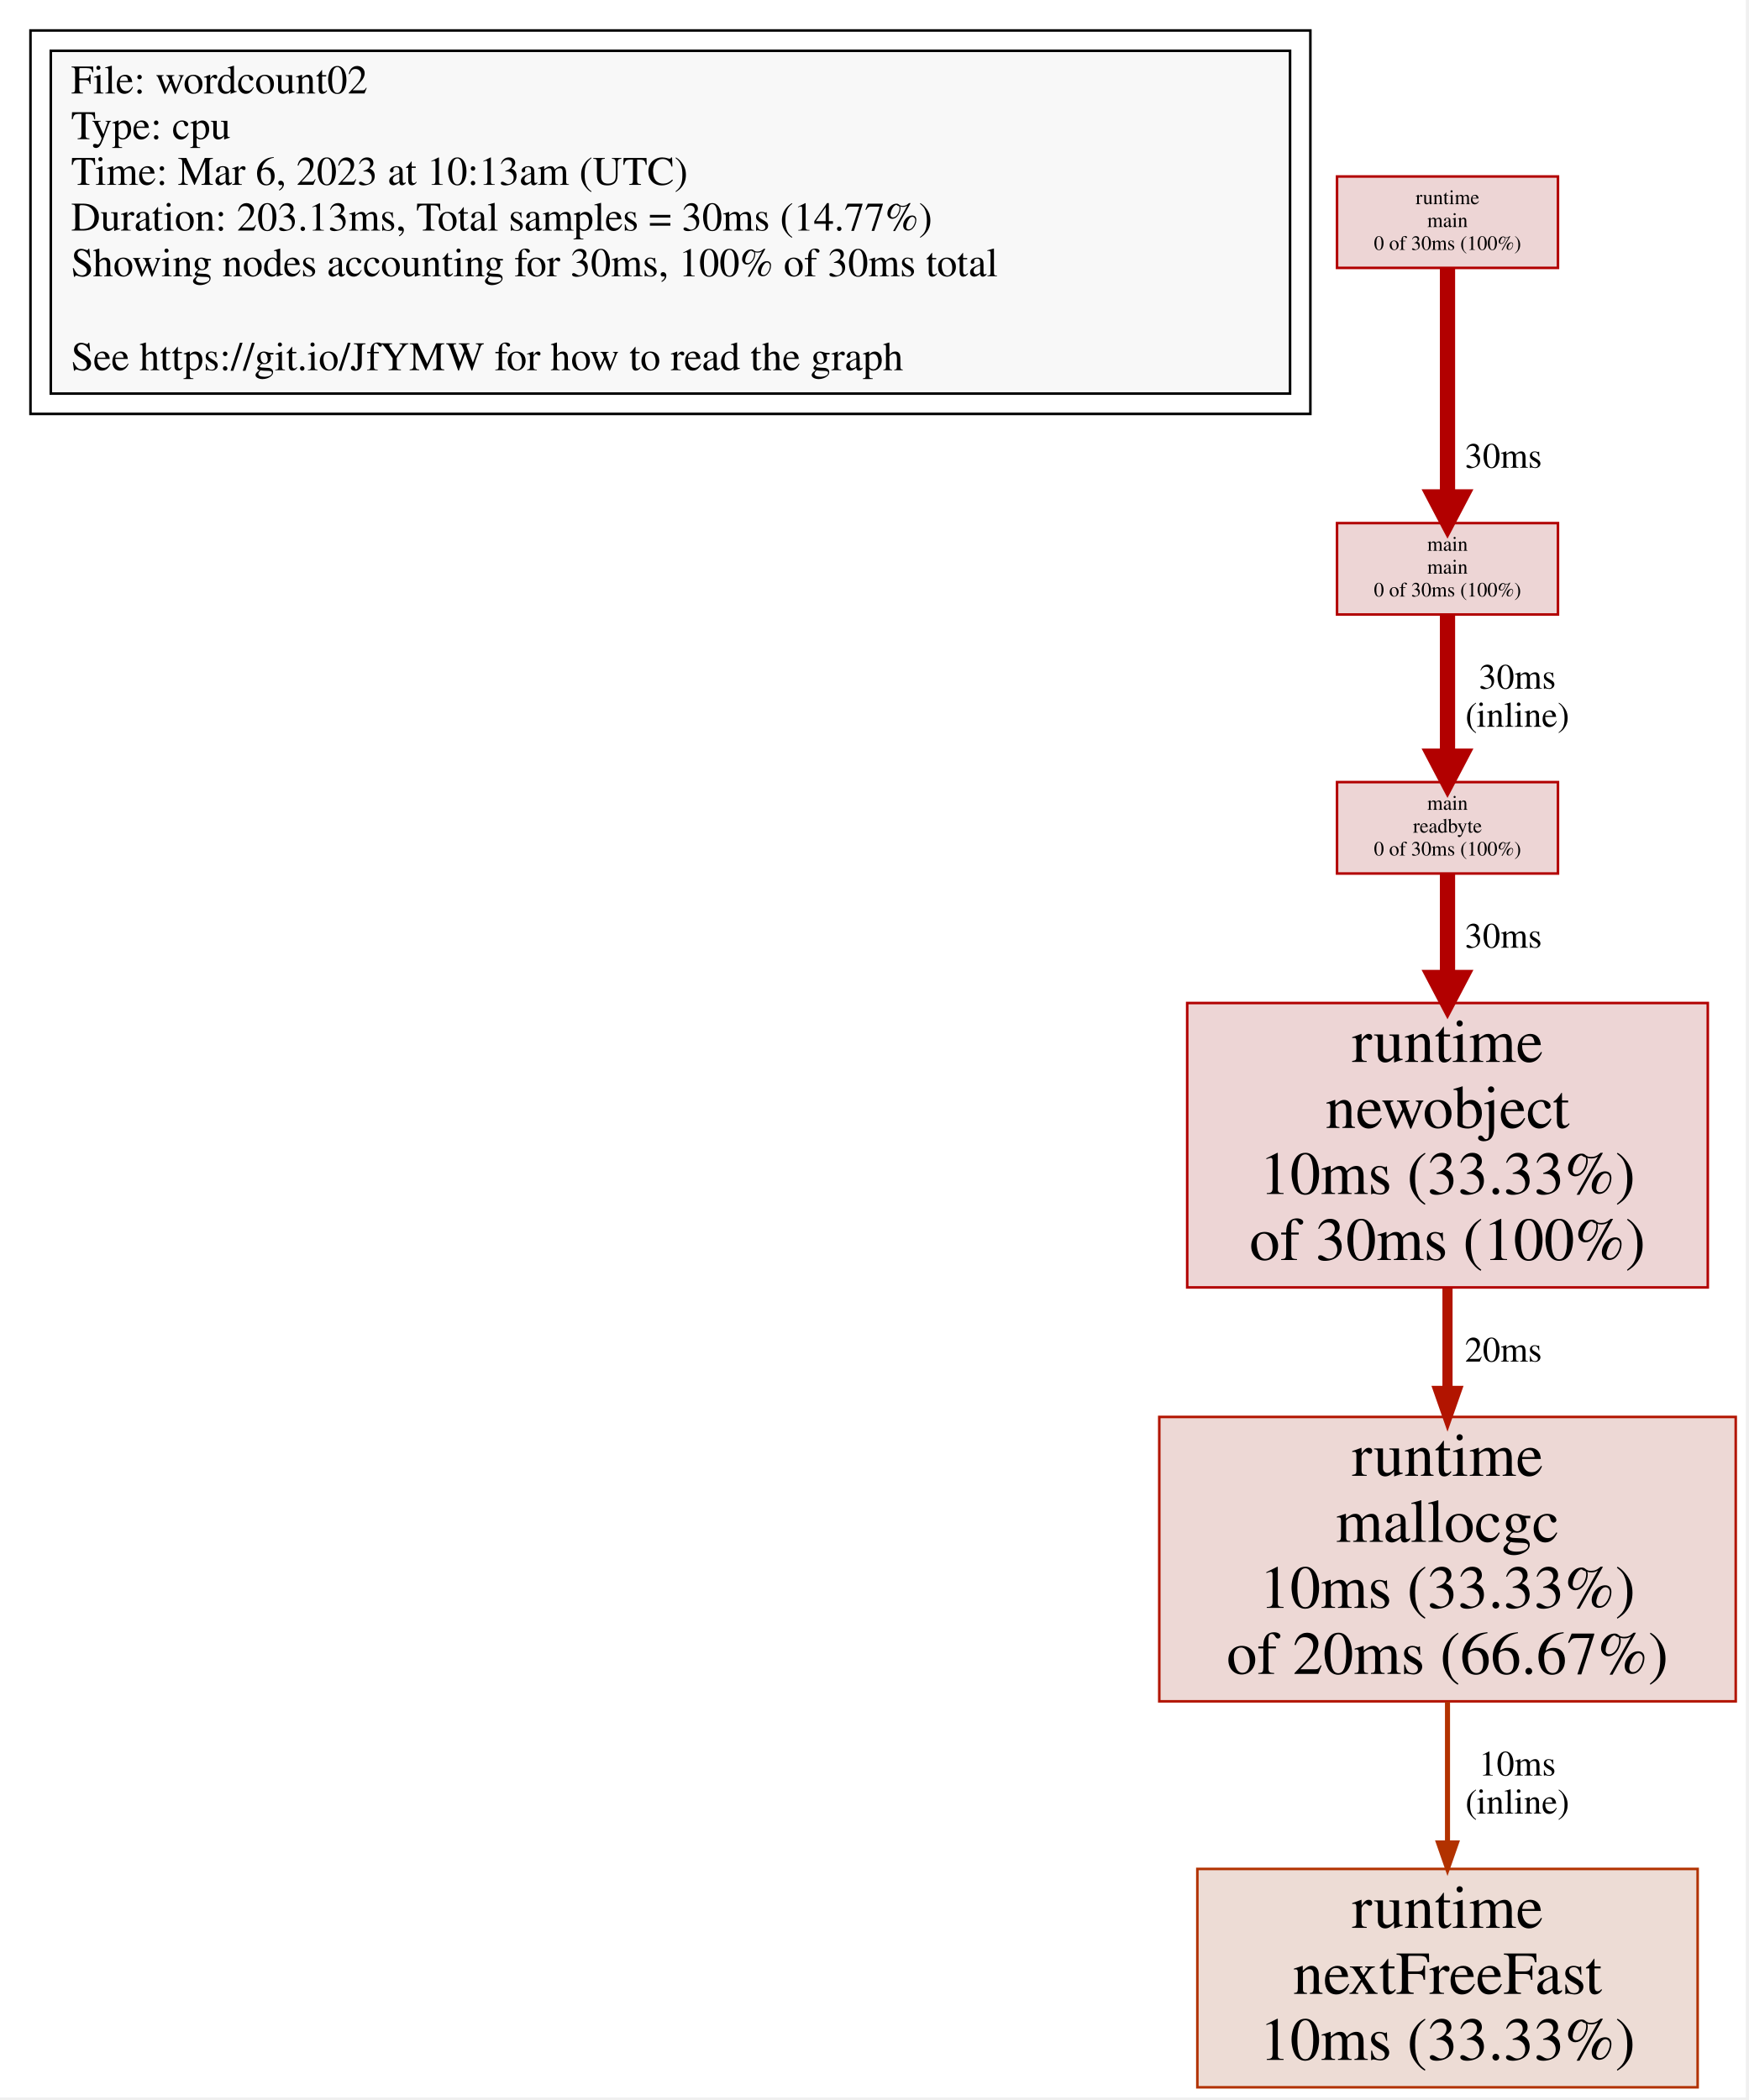
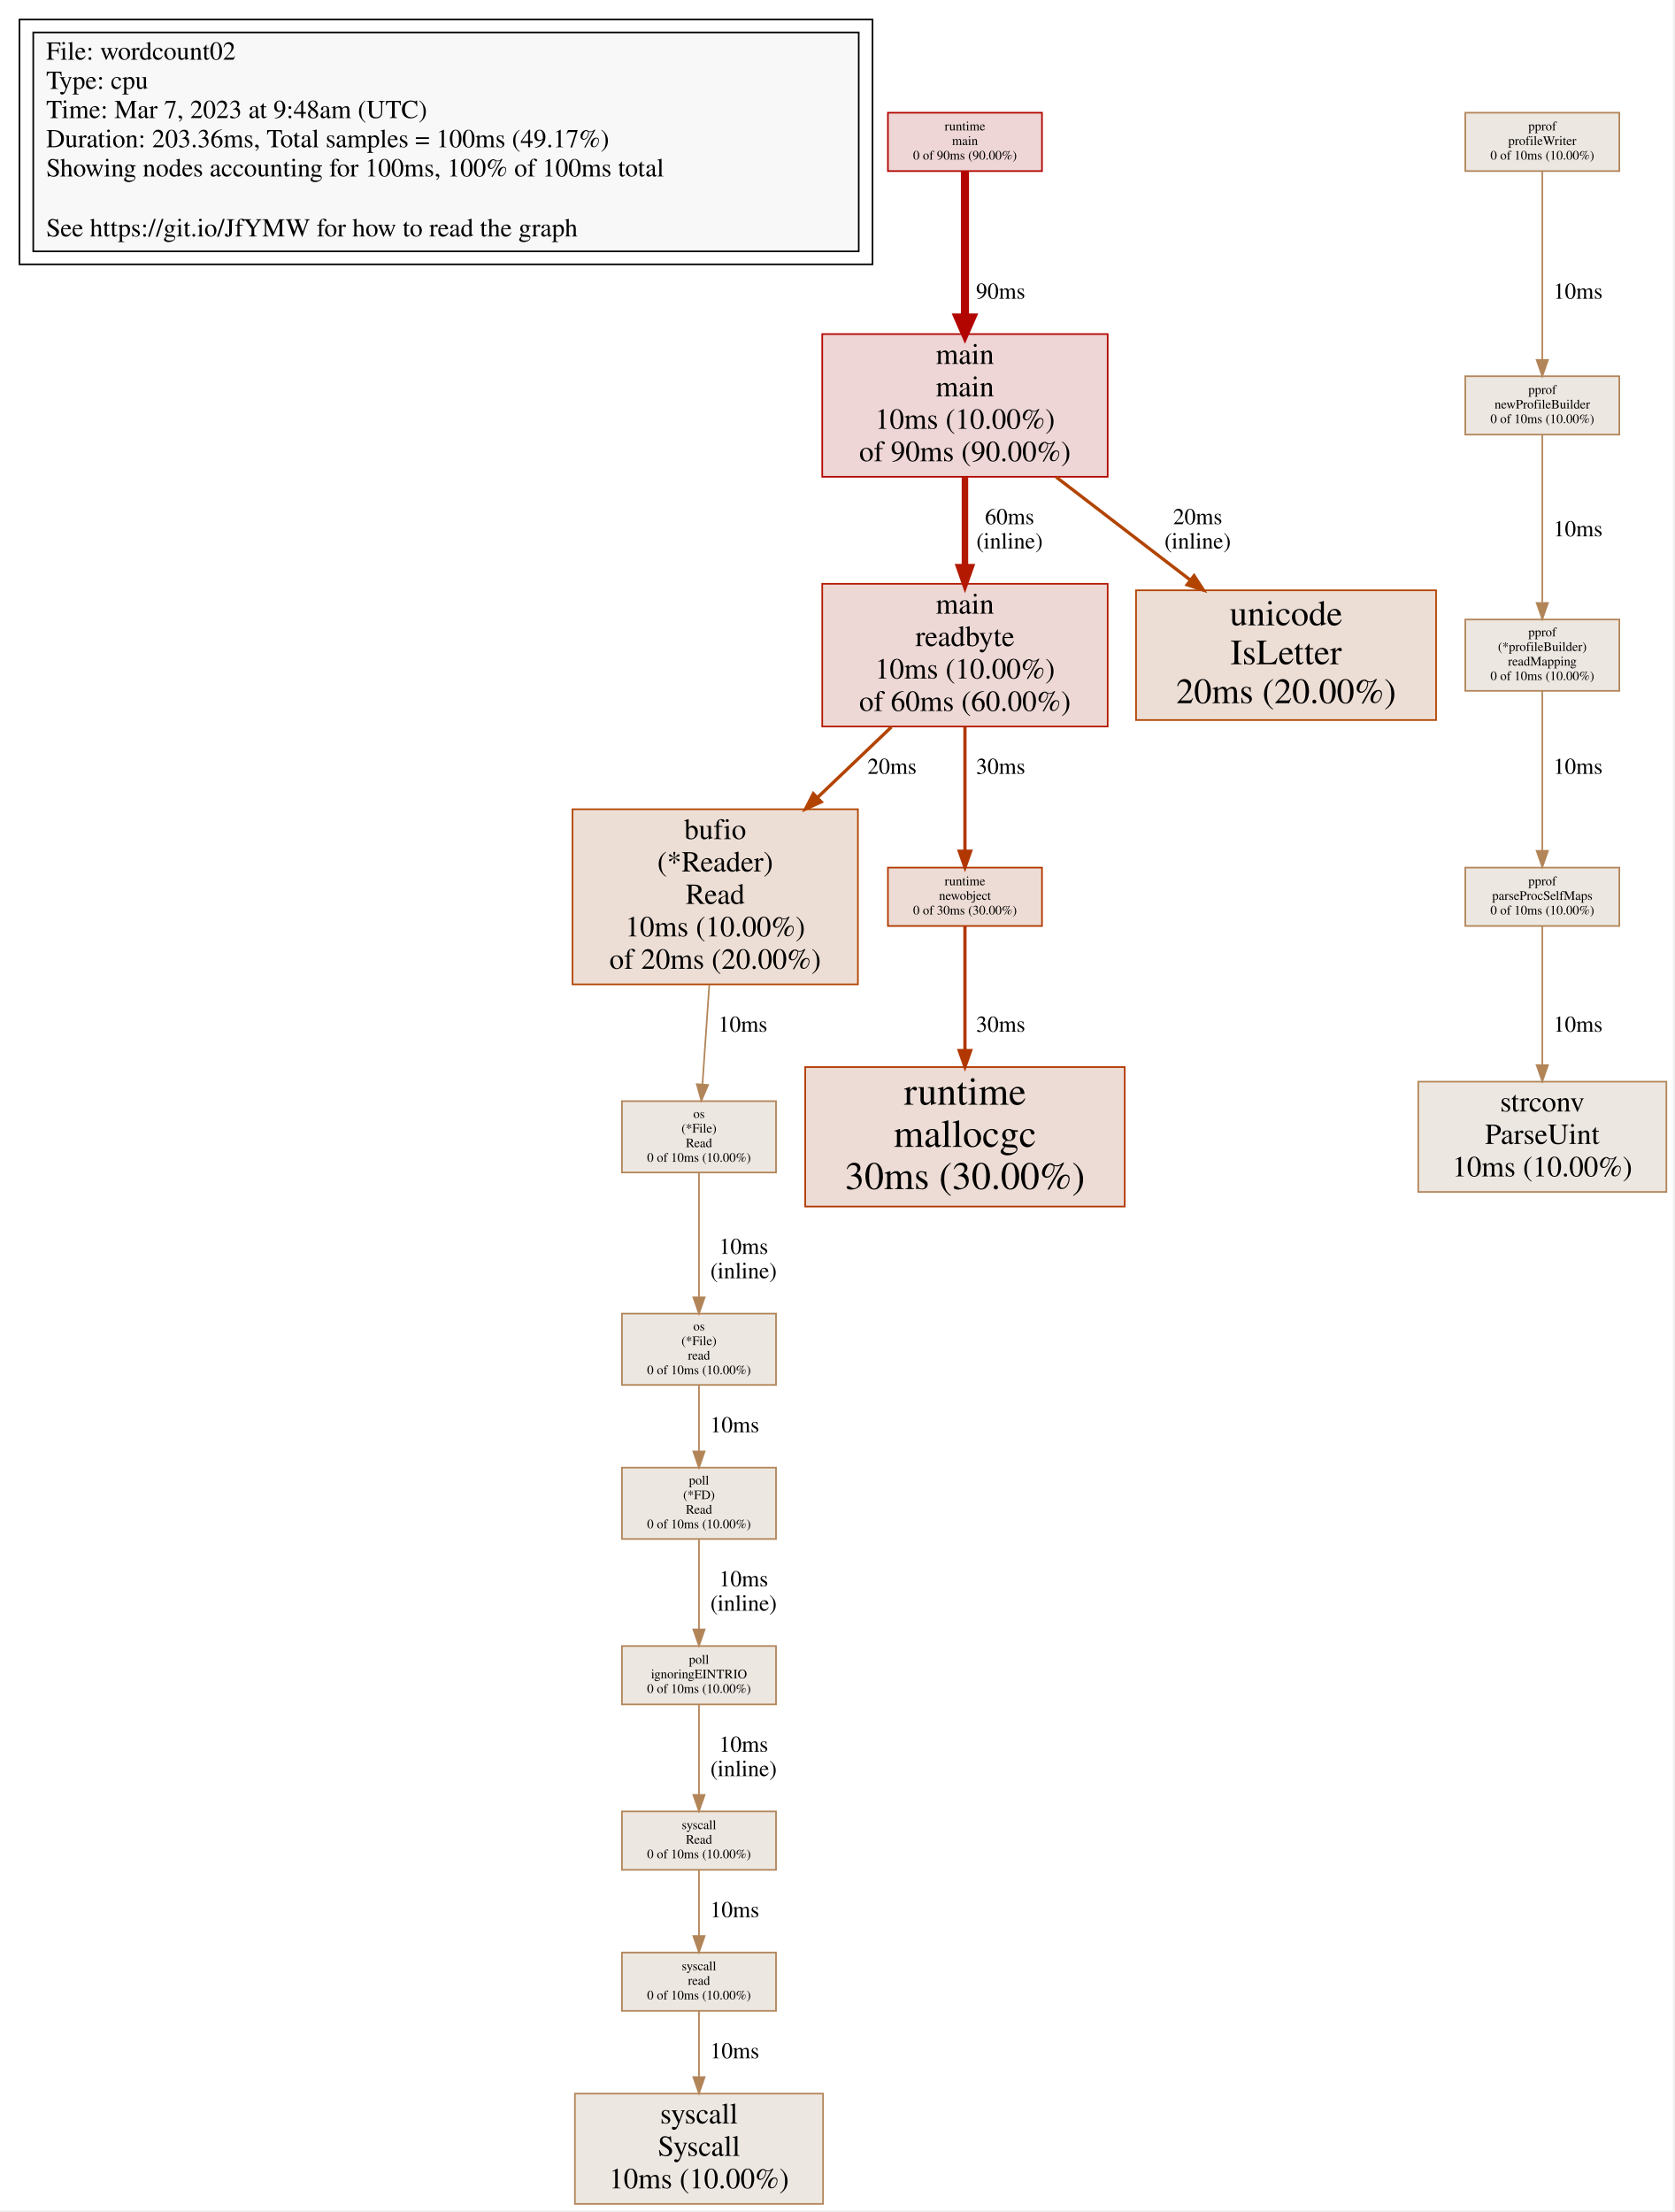
<svg xmlns="http://www.w3.org/2000/svg" xmlns:xlink="http://www.w3.org/1999/xlink" width="100%" height="100%">
  <g id="viewport" transform="scale(0.5,0.5) translate(0,0)">
-     <g id="graph0" class="graph" transform="scale(1 1) rotate(0) translate(4 822)">
-       <polygon fill="white" stroke="transparent" points="-4,4 -4,-822 683.5,-822 683.5,4 -4,4" />
+     <g id="graph0" class="graph" transform="scale(1 1) rotate(0) translate(4 1359)">
+       <polygon fill="white" stroke="transparent" points="-4,4 -4,-1359 1027.5,-1359 1027.5,4 -4,4" />
      <g id="clust1" class="cluster">
-         <polygon fill="none" stroke="black" points="8,-659 8,-810 512,-810 512,-659 8,-659" />
+         <polygon fill="none" stroke="black" points="8,-1196 8,-1347 534,-1347 534,-1196 8,-1196" />
      </g>
      <g id="node1" class="node">
        <g id="a_node1">
          <a xlink:title="wordcount02">
-             <polygon fill="#f8f8f8" stroke="black" points="504,-802 16,-802 16,-667 504,-667 504,-802" />
-             <text text-anchor="start" x="24" y="-785.2" font-family="Times,serif" font-size="16.00">File: wordcount02</text>
-             <text text-anchor="start" x="24" y="-767.2" font-family="Times,serif" font-size="16.00">Type: cpu</text>
-             <text text-anchor="start" x="24" y="-749.2" font-family="Times,serif" font-size="16.00">Time: Mar 6, 2023 at 10:13am (UTC)</text>
-             <text text-anchor="start" x="24" y="-731.2" font-family="Times,serif" font-size="16.00">Duration: 203.13ms, Total samples = 30ms (14.77%)</text>
-             <text text-anchor="start" x="24" y="-713.2" font-family="Times,serif" font-size="16.00">Showing nodes accounting for 30ms, 100% of 30ms total</text>
-             <text text-anchor="start" x="24" y="-676.2" font-family="Times,serif" font-size="16.00">See https://git.io/JfYMW for how to read the graph</text>
+             <polygon fill="#f8f8f8" stroke="black" points="525.5,-1339 16.5,-1339 16.5,-1204 525.5,-1204 525.5,-1339" />
+             <text text-anchor="start" x="24.5" y="-1322.2" font-family="Times,serif" font-size="16.00">File: wordcount02</text>
+             <text text-anchor="start" x="24.5" y="-1304.2" font-family="Times,serif" font-size="16.00">Type: cpu</text>
+             <text text-anchor="start" x="24.5" y="-1286.2" font-family="Times,serif" font-size="16.00">Time: Mar 7, 2023 at 9:48am (UTC)</text>
+             <text text-anchor="start" x="24.5" y="-1268.2" font-family="Times,serif" font-size="16.00">Duration: 203.36ms, Total samples = 100ms (49.17%)</text>
+             <text text-anchor="start" x="24.5" y="-1250.2" font-family="Times,serif" font-size="16.00">Showing nodes accounting for 100ms, 100% of 100ms total</text>
+             <text text-anchor="start" x="24.5" y="-1213.2" font-family="Times,serif" font-size="16.00">See https://git.io/JfYMW for how to read the graph</text>
          </a>
        </g>
      </g>
      <g id="node1" class="node">
        <g id="a_node1">
+           <a xlink:title="main.main (90ms)">
+             <polygon fill="#edd6d5" stroke="#b20500" points="679,-1153 503,-1153 503,-1065 679,-1065 679,-1153" />
+             <text text-anchor="middle" x="591" y="-1134.6" font-family="Times,serif" font-size="18.00">main</text>
+             <text text-anchor="middle" x="591" y="-1114.6" font-family="Times,serif" font-size="18.00">main</text>
+             <text text-anchor="middle" x="591" y="-1094.6" font-family="Times,serif" font-size="18.00">10ms (10.00%)</text>
+             <text text-anchor="middle" x="591" y="-1074.6" font-family="Times,serif" font-size="18.00">of 90ms (90.00%)</text>
+           </a>
+         </g>
+       </g>
+       <g id="node2" class="node">
+         <g id="a_node2">
+           <a xlink:title="main.readbyte (60ms)">
+             <polygon fill="#edd8d5" stroke="#b21900" points="679,-999 503,-999 503,-911 679,-911 679,-999" />
+             <text text-anchor="middle" x="591" y="-980.6" font-family="Times,serif" font-size="18.00">main</text>
+             <text text-anchor="middle" x="591" y="-960.6" font-family="Times,serif" font-size="18.00">readbyte</text>
+             <text text-anchor="middle" x="591" y="-940.6" font-family="Times,serif" font-size="18.00">10ms (10.00%)</text>
+             <text text-anchor="middle" x="591" y="-920.6" font-family="Times,serif" font-size="18.00">of 60ms (60.00%)</text>
+           </a>
+         </g>
+       </g>
+       <g id="edge2" class="edge">
+         <g id="a_edge2">
+           <a xlink:title="main.main -&gt; main.readbyte (60ms)">
+             <path fill="none" stroke="#b21900" stroke-width="4" d="M591,-1064.85C591,-1047.6 591,-1027.56 591,-1009.4" />
+             <polygon fill="#b21900" stroke="#b21900" stroke-width="4" points="594.5,-1009.26 591,-999.26 587.5,-1009.26 594.5,-1009.26" />
+           </a>
+         </g>
+         <g id="a_edge2-label">
+           <a xlink:title="main.main -&gt; main.readbyte (60ms)">
+             <text text-anchor="middle" x="618.5" y="-1035.8" font-family="Times,serif" font-size="14.00"> 60ms</text>
+             <text text-anchor="middle" x="618.5" y="-1020.8" font-family="Times,serif" font-size="14.00"> (inline)</text>
+           </a>
+         </g>
+       </g>
+       <g id="node5" class="node">
+         <g id="a_node5">
+           <a xlink:title="unicode.IsLetter (20ms)">
+             <polygon fill="#edded5" stroke="#b24400" points="881.5,-995 696.5,-995 696.5,-915 881.5,-915 881.5,-995" />
+             <text text-anchor="middle" x="789" y="-973.4" font-family="Times,serif" font-size="22.00">unicode</text>
+             <text text-anchor="middle" x="789" y="-949.4" font-family="Times,serif" font-size="22.00">IsLetter</text>
+             <text text-anchor="middle" x="789" y="-925.4" font-family="Times,serif" font-size="22.00">20ms (20.00%)</text>
+           </a>
+         </g>
+       </g>
+       <g id="edge5" class="edge">
+         <g id="a_edge5">
+           <a xlink:title="main.main -&gt; unicode.IsLetter (20ms)">
+             <path fill="none" stroke="#b24400" stroke-width="2" d="M647.21,-1064.85C673.11,-1044.96 703.86,-1021.36 730.08,-1001.23" />
+             <polygon fill="#b24400" stroke="#b24400" stroke-width="2" points="732.27,-1003.97 738.07,-995.1 728,-998.41 732.27,-1003.97" />
+           </a>
+         </g>
+         <g id="a_edge5-label">
+           <a xlink:title="main.main -&gt; unicode.IsLetter (20ms)">
+             <text text-anchor="middle" x="734.5" y="-1035.8" font-family="Times,serif" font-size="14.00"> 20ms</text>
+             <text text-anchor="middle" x="734.5" y="-1020.8" font-family="Times,serif" font-size="14.00"> (inline)</text>
+           </a>
+         </g>
+       </g>
+       <g id="node6" class="node">
+         <g id="a_node6">
+           <a xlink:title="bufio.(*Reader).Read (20ms)">
+             <polygon fill="#edded5" stroke="#b24400" points="525,-860 349,-860 349,-752 525,-752 525,-860" />
+             <text text-anchor="middle" x="437" y="-841.6" font-family="Times,serif" font-size="18.00">bufio</text>
+             <text text-anchor="middle" x="437" y="-821.6" font-family="Times,serif" font-size="18.00">(*Reader)</text>
+             <text text-anchor="middle" x="437" y="-801.6" font-family="Times,serif" font-size="18.00">Read</text>
+             <text text-anchor="middle" x="437" y="-781.6" font-family="Times,serif" font-size="18.00">10ms (10.00%)</text>
+             <text text-anchor="middle" x="437" y="-761.6" font-family="Times,serif" font-size="18.00">of 20ms (20.00%)</text>
+           </a>
+         </g>
+       </g>
+       <g id="edge6" class="edge">
+         <g id="a_edge6">
+           <a xlink:title="main.readbyte -&gt; bufio.(*Reader).Read (20ms)">
+             <path fill="none" stroke="#b24400" stroke-width="2" d="M545.63,-910.69C531.37,-897.08 515.36,-881.8 500.1,-867.24" />
+             <polygon fill="#b24400" stroke="#b24400" stroke-width="2" points="502.34,-864.53 492.69,-860.15 497.5,-869.59 502.34,-864.53" />
+           </a>
+         </g>
+         <g id="a_edge6-label">
+           <a xlink:title="main.readbyte -&gt; bufio.(*Reader).Read (20ms)">
+             <text text-anchor="middle" x="546" y="-881.8" font-family="Times,serif" font-size="14.00"> 20ms</text>
+           </a>
+         </g>
+       </g>
+       <g id="node14" class="node">
+         <g id="a_node14">
          <a xlink:title="runtime.newobject (30ms)">
-             <polygon fill="#edd5d5" stroke="#b20000" points="668.5,-427 463.5,-427 463.5,-315 668.5,-315 668.5,-427" />
-             <text text-anchor="middle" x="566" y="-403.8" font-family="Times,serif" font-size="24.00">runtime</text>
-             <text text-anchor="middle" x="566" y="-377.8" font-family="Times,serif" font-size="24.00">newobject</text>
-             <text text-anchor="middle" x="566" y="-351.8" font-family="Times,serif" font-size="24.00">10ms (33.33%)</text>
-             <text text-anchor="middle" x="566" y="-325.8" font-family="Times,serif" font-size="24.00">of 30ms (100%)</text>
+             <polygon fill="#eddcd5" stroke="#b23600" points="638.5,-824 543.5,-824 543.5,-788 638.5,-788 638.5,-824" />
+             <text text-anchor="middle" x="591" y="-813.1" font-family="Times,serif" font-size="8.00">runtime</text>
+             <text text-anchor="middle" x="591" y="-804.1" font-family="Times,serif" font-size="8.00">newobject</text>
+             <text text-anchor="middle" x="591" y="-795.1" font-family="Times,serif" font-size="8.00">0 of 30ms (30.00%)</text>
+           </a>
+         </g>
+       </g>
+       <g id="edge3" class="edge">
+         <g id="a_edge3">
+           <a xlink:title="main.readbyte -&gt; runtime.newobject (30ms)">
+             <path fill="none" stroke="#b23600" stroke-width="2" d="M591,-910.69C591,-885.91 591,-855.59 591,-834.16" />
+             <polygon fill="#b23600" stroke="#b23600" stroke-width="2" points="594.5,-834.12 591,-824.12 587.5,-834.12 594.5,-834.12" />
+           </a>
+         </g>
+         <g id="a_edge3-label">
+           <a xlink:title="main.readbyte -&gt; runtime.newobject (30ms)">
+             <text text-anchor="middle" x="613" y="-881.8" font-family="Times,serif" font-size="14.00"> 30ms</text>
          </a>
        </g>
      </g>
      <g id="node3" class="node">
        <g id="a_node3">
-           <a xlink:title="runtime.mallocgc (20ms)">
-             <polygon fill="#edd8d5" stroke="#b21400" points="679.5,-264 452.5,-264 452.5,-152 679.5,-152 679.5,-264" />
-             <text text-anchor="middle" x="566" y="-240.8" font-family="Times,serif" font-size="24.00">runtime</text>
-             <text text-anchor="middle" x="566" y="-214.8" font-family="Times,serif" font-size="24.00">mallocgc</text>
-             <text text-anchor="middle" x="566" y="-188.8" font-family="Times,serif" font-size="24.00">10ms (33.33%)</text>
-             <text text-anchor="middle" x="566" y="-162.8" font-family="Times,serif" font-size="24.00">of 20ms (66.67%)</text>
+           <a xlink:title="runtime.main (90ms)">
+             <polygon fill="#edd6d5" stroke="#b20500" points="638.5,-1289.5 543.5,-1289.5 543.5,-1253.5 638.5,-1253.5 638.5,-1289.5" />
+             <text text-anchor="middle" x="591" y="-1278.6" font-family="Times,serif" font-size="8.00">runtime</text>
+             <text text-anchor="middle" x="591" y="-1269.6" font-family="Times,serif" font-size="8.00">main</text>
+             <text text-anchor="middle" x="591" y="-1260.6" font-family="Times,serif" font-size="8.00">0 of 90ms (90.00%)</text>
+           </a>
+         </g>
+       </g>
+       <g id="edge1" class="edge">
+         <g id="a_edge1">
+           <a xlink:title="runtime.main -&gt; main.main (90ms)">
+             <path fill="none" stroke="#b20500" stroke-width="5" d="M591,-1253.32C591,-1232.04 591,-1194.75 591,-1163.55" />
+             <polygon fill="#b20500" stroke="#b20500" stroke-width="5" points="595.38,-1163.23 591,-1153.23 586.63,-1163.23 595.38,-1163.23" />
+           </a>
+         </g>
+         <g id="a_edge1-label">
+           <a xlink:title="runtime.main -&gt; main.main (90ms)">
+             <text text-anchor="middle" x="613" y="-1174.8" font-family="Times,serif" font-size="14.00"> 90ms</text>
+           </a>
+         </g>
+       </g>
+       <g id="node4" class="node">
+         <g id="a_node4">
+           <a xlink:title="runtime.mallocgc (30ms)">
+             <polygon fill="#eddcd5" stroke="#b23600" points="689.5,-701 492.5,-701 492.5,-615 689.5,-615 689.5,-701" />
+             <text text-anchor="middle" x="591" y="-677.8" font-family="Times,serif" font-size="24.00">runtime</text>
+             <text text-anchor="middle" x="591" y="-651.8" font-family="Times,serif" font-size="24.00">mallocgc</text>
+             <text text-anchor="middle" x="591" y="-625.8" font-family="Times,serif" font-size="24.00">30ms (30.00%)</text>
+           </a>
+         </g>
+       </g>
+       <g id="node12" class="node">
+         <g id="a_node12">
+           <a xlink:title="os.(*File).Read (10ms)">
+             <polygon fill="#ede7e1" stroke="#b28559" points="474.5,-680 379.5,-680 379.5,-636 474.5,-636 474.5,-680" />
+             <text text-anchor="middle" x="427" y="-669.6" font-family="Times,serif" font-size="8.00">os</text>
+             <text text-anchor="middle" x="427" y="-660.6" font-family="Times,serif" font-size="8.00">(*File)</text>
+             <text text-anchor="middle" x="427" y="-651.6" font-family="Times,serif" font-size="8.00">Read</text>
+             <text text-anchor="middle" x="427" y="-642.6" font-family="Times,serif" font-size="8.00">0 of 10ms (10.00%)</text>
+           </a>
+         </g>
+       </g>
+       <g id="edge7" class="edge">
+         <g id="a_edge7">
+           <a xlink:title="bufio.(*Reader).Read -&gt; os.(*File).Read (10ms)">
+             <path fill="none" stroke="#b28559" d="M433.36,-751.88C431.95,-731.25 430.38,-708.34 429.15,-690.43" />
+             <polygon fill="#b28559" stroke="#b28559" points="432.63,-690 428.46,-680.26 425.65,-690.47 432.63,-690" />
+           </a>
+         </g>
+         <g id="a_edge7-label">
+           <a xlink:title="bufio.(*Reader).Read -&gt; os.(*File).Read (10ms)">
+             <text text-anchor="middle" x="454" y="-722.8" font-family="Times,serif" font-size="14.00"> 10ms</text>
+           </a>
+         </g>
+       </g>
+       <g id="node7" class="node">
+         <g id="a_node7">
+           <a xlink:title="strconv.ParseUint (10ms)">
+             <polygon fill="#ede7e1" stroke="#b28559" points="1023.5,-692 870.5,-692 870.5,-624 1023.5,-624 1023.5,-692" />
+             <text text-anchor="middle" x="947" y="-673.6" font-family="Times,serif" font-size="18.00">strconv</text>
+             <text text-anchor="middle" x="947" y="-653.6" font-family="Times,serif" font-size="18.00">ParseUint</text>
+             <text text-anchor="middle" x="947" y="-633.6" font-family="Times,serif" font-size="18.00">10ms (10.00%)</text>
+           </a>
+         </g>
+       </g>
+       <g id="node8" class="node">
+         <g id="a_node8">
+           <a xlink:title="syscall.Syscall (10ms)">
+             <polygon fill="#ede7e1" stroke="#b28559" points="503.5,-68 350.5,-68 350.5,0 503.5,0 503.5,-68" />
+             <text text-anchor="middle" x="427" y="-49.6" font-family="Times,serif" font-size="18.00">syscall</text>
+             <text text-anchor="middle" x="427" y="-29.6" font-family="Times,serif" font-size="18.00">Syscall</text>
+             <text text-anchor="middle" x="427" y="-9.6" font-family="Times,serif" font-size="18.00">10ms (10.00%)</text>
+           </a>
+         </g>
+       </g>
+       <g id="node9" class="node">
+         <g id="a_node9">
+           <a xlink:title="runtime/pprof.profileWriter (10ms)">
+             <polygon fill="#ede7e1" stroke="#b28559" points="994.5,-1289.5 899.5,-1289.5 899.5,-1253.5 994.5,-1253.5 994.5,-1289.5" />
+             <text text-anchor="middle" x="947" y="-1278.6" font-family="Times,serif" font-size="8.00">pprof</text>
+             <text text-anchor="middle" x="947" y="-1269.6" font-family="Times,serif" font-size="8.00">profileWriter</text>
+             <text text-anchor="middle" x="947" y="-1260.6" font-family="Times,serif" font-size="8.00">0 of 10ms (10.00%)</text>
+           </a>
+         </g>
+       </g>
+       <g id="node16" class="node">
+         <g id="a_node16">
+           <a xlink:title="runtime/pprof.newProfileBuilder (10ms)">
+             <polygon fill="#ede7e1" stroke="#b28559" points="994.5,-1127 899.5,-1127 899.5,-1091 994.5,-1091 994.5,-1127" />
+             <text text-anchor="middle" x="947" y="-1116.1" font-family="Times,serif" font-size="8.00">pprof</text>
+             <text text-anchor="middle" x="947" y="-1107.1" font-family="Times,serif" font-size="8.00">newProfileBuilder</text>
+             <text text-anchor="middle" x="947" y="-1098.1" font-family="Times,serif" font-size="8.00">0 of 10ms (10.00%)</text>
+           </a>
+         </g>
+       </g>
+       <g id="edge15" class="edge">
+         <g id="a_edge15">
+           <a xlink:title="runtime/pprof.profileWriter -&gt; runtime/pprof.newProfileBuilder (10ms)">
+             <path fill="none" stroke="#b28559" d="M947,-1253.32C947,-1225.57 947,-1170.62 947,-1137.41" />
+             <polygon fill="#b28559" stroke="#b28559" points="950.5,-1137.05 947,-1127.05 943.5,-1137.05 950.5,-1137.05" />
+           </a>
+         </g>
+         <g id="a_edge15-label">
+           <a xlink:title="runtime/pprof.profileWriter -&gt; runtime/pprof.newProfileBuilder (10ms)">
+             <text text-anchor="middle" x="969" y="-1174.8" font-family="Times,serif" font-size="14.00"> 10ms</text>
+           </a>
+         </g>
+       </g>
+       <g id="node10" class="node">
+         <g id="a_node10">
+           <a xlink:title="internal/poll.(*FD).Read (10ms)">
+             <polygon fill="#ede7e1" stroke="#b28559" points="474.5,-454 379.5,-454 379.5,-410 474.5,-410 474.5,-454" />
+             <text text-anchor="middle" x="427" y="-443.6" font-family="Times,serif" font-size="8.00">poll</text>
+             <text text-anchor="middle" x="427" y="-434.6" font-family="Times,serif" font-size="8.00">(*FD)</text>
+             <text text-anchor="middle" x="427" y="-425.6" font-family="Times,serif" font-size="8.00">Read</text>
+             <text text-anchor="middle" x="427" y="-416.6" font-family="Times,serif" font-size="8.00">0 of 10ms (10.00%)</text>
+           </a>
+         </g>
+       </g>
+       <g id="node11" class="node">
+         <g id="a_node11">
+           <a xlink:title="internal/poll.ignoringEINTRIO (10ms)">
+             <polygon fill="#ede7e1" stroke="#b28559" points="474.5,-344 379.5,-344 379.5,-308 474.5,-308 474.5,-344" />
+             <text text-anchor="middle" x="427" y="-333.1" font-family="Times,serif" font-size="8.00">poll</text>
+             <text text-anchor="middle" x="427" y="-324.1" font-family="Times,serif" font-size="8.00">ignoringEINTRIO</text>
+             <text text-anchor="middle" x="427" y="-315.1" font-family="Times,serif" font-size="8.00">0 of 10ms (10.00%)</text>
+           </a>
+         </g>
+       </g>
+       <g id="edge8" class="edge">
+         <g id="a_edge8">
+           <a xlink:title="internal/poll.(*FD).Read -&gt; internal/poll.ignoringEINTRIO (10ms)">
+             <path fill="none" stroke="#b28559" d="M427,-409.95C427,-393.93 427,-371.74 427,-354.34" />
+             <polygon fill="#b28559" stroke="#b28559" points="430.5,-354.23 427,-344.23 423.5,-354.23 430.5,-354.23" />
+           </a>
+         </g>
+         <g id="a_edge8-label">
+           <a xlink:title="internal/poll.(*FD).Read -&gt; internal/poll.ignoringEINTRIO (10ms)">
+             <text text-anchor="middle" x="454.5" y="-380.8" font-family="Times,serif" font-size="14.00"> 10ms</text>
+             <text text-anchor="middle" x="454.5" y="-365.8" font-family="Times,serif" font-size="14.00"> (inline)</text>
+           </a>
+         </g>
+       </g>
+       <g id="node18" class="node">
+         <g id="a_node18">
+           <a xlink:title="syscall.Read (10ms)">
+             <polygon fill="#ede7e1" stroke="#b28559" points="474.5,-242 379.5,-242 379.5,-206 474.5,-206 474.5,-242" />
+             <text text-anchor="middle" x="427" y="-231.1" font-family="Times,serif" font-size="8.00">syscall</text>
+             <text text-anchor="middle" x="427" y="-222.1" font-family="Times,serif" font-size="8.00">Read</text>
+             <text text-anchor="middle" x="427" y="-213.1" font-family="Times,serif" font-size="8.00">0 of 10ms (10.00%)</text>
+           </a>
+         </g>
+       </g>
+       <g id="edge9" class="edge">
+         <g id="a_edge9">
+           <a xlink:title="internal/poll.ignoringEINTRIO -&gt; syscall.Read (10ms)">
+             <path fill="none" stroke="#b28559" d="M427,-307.58C427,-292.38 427,-270.07 427,-252.46" />
+             <polygon fill="#b28559" stroke="#b28559" points="430.5,-252.22 427,-242.22 423.5,-252.22 430.5,-252.22" />
+           </a>
+         </g>
+         <g id="a_edge9-label">
+           <a xlink:title="internal/poll.ignoringEINTRIO -&gt; syscall.Read (10ms)">
+             <text text-anchor="middle" x="454.5" y="-278.8" font-family="Times,serif" font-size="14.00"> 10ms</text>
+             <text text-anchor="middle" x="454.5" y="-263.8" font-family="Times,serif" font-size="14.00"> (inline)</text>
+           </a>
+         </g>
+       </g>
+       <g id="node13" class="node">
+         <g id="a_node13">
+           <a xlink:title="os.(*File).read (10ms)">
+             <polygon fill="#ede7e1" stroke="#b28559" points="474.5,-549 379.5,-549 379.5,-505 474.5,-505 474.5,-549" />
+             <text text-anchor="middle" x="427" y="-538.6" font-family="Times,serif" font-size="8.00">os</text>
+             <text text-anchor="middle" x="427" y="-529.6" font-family="Times,serif" font-size="8.00">(*File)</text>
+             <text text-anchor="middle" x="427" y="-520.6" font-family="Times,serif" font-size="8.00">read</text>
+             <text text-anchor="middle" x="427" y="-511.6" font-family="Times,serif" font-size="8.00">0 of 10ms (10.00%)</text>
+           </a>
+         </g>
+       </g>
+       <g id="edge10" class="edge">
+         <g id="a_edge10">
+           <a xlink:title="os.(*File).Read -&gt; os.(*File).read (10ms)">
+             <path fill="none" stroke="#b28559" d="M427,-635.99C427,-615.18 427,-583.09 427,-559.29" />
+             <polygon fill="#b28559" stroke="#b28559" points="430.5,-559 427,-549 423.5,-559 430.5,-559" />
+           </a>
+         </g>
+         <g id="a_edge10-label">
+           <a xlink:title="os.(*File).Read -&gt; os.(*File).read (10ms)">
+             <text text-anchor="middle" x="454.5" y="-585.8" font-family="Times,serif" font-size="14.00"> 10ms</text>
+             <text text-anchor="middle" x="454.5" y="-570.8" font-family="Times,serif" font-size="14.00"> (inline)</text>
+           </a>
+         </g>
+       </g>
+       <g id="edge11" class="edge">
+         <g id="a_edge11">
+           <a xlink:title="os.(*File).read -&gt; internal/poll.(*FD).Read (10ms)">
+             <path fill="none" stroke="#b28559" d="M427,-504.9C427,-492.89 427,-477.62 427,-464.24" />
+             <polygon fill="#b28559" stroke="#b28559" points="430.5,-464.02 427,-454.02 423.5,-464.02 430.5,-464.02" />
+           </a>
+         </g>
+         <g id="a_edge11-label">
+           <a xlink:title="os.(*File).read -&gt; internal/poll.(*FD).Read (10ms)">
+             <text text-anchor="middle" x="449" y="-475.8" font-family="Times,serif" font-size="14.00"> 10ms</text>
          </a>
        </g>
      </g>
      <g id="edge4" class="edge">
        <g id="a_edge4">
-           <a xlink:title="runtime.newobject -&gt; runtime.mallocgc (20ms)">
-             <path fill="none" stroke="#b21400" stroke-width="4" d="M566,-314.59C566,-301.62 566,-287.68 566,-274.32" />
-             <polygon fill="#b21400" stroke="#b21400" stroke-width="4" points="569.5,-274.24 566,-264.24 562.5,-274.24 569.5,-274.24" />
+           <a xlink:title="runtime.newobject -&gt; runtime.mallocgc (30ms)">
+             <path fill="none" stroke="#b23600" stroke-width="2" d="M591,-787.97C591,-769.22 591,-738.18 591,-711.25" />
+             <polygon fill="#b23600" stroke="#b23600" stroke-width="2" points="594.5,-711.16 591,-701.16 587.5,-711.16 594.5,-711.16" />
          </a>
        </g>
        <g id="a_edge4-label">
-           <a xlink:title="runtime.newobject -&gt; runtime.mallocgc (20ms)">
-             <text text-anchor="middle" x="588" y="-285.8" font-family="Times,serif" font-size="14.00"> 20ms</text>
-           </a>
-         </g>
-       </g>
-       <g id="node2" class="node">
-         <g id="a_node2">
-           <a xlink:title="runtime.main (30ms)">
-             <polygon fill="#edd5d5" stroke="#b20000" points="609.5,-752.5 522.5,-752.5 522.5,-716.5 609.5,-716.5 609.5,-752.5" />
-             <text text-anchor="middle" x="566" y="-741.6" font-family="Times,serif" font-size="8.00">runtime</text>
-             <text text-anchor="middle" x="566" y="-732.6" font-family="Times,serif" font-size="8.00">main</text>
-             <text text-anchor="middle" x="566" y="-723.6" font-family="Times,serif" font-size="8.00">0 of 30ms (100%)</text>
-           </a>
-         </g>
-       </g>
-       <g id="node5" class="node">
-         <g id="a_node5">
-           <a xlink:title="main.main (30ms)">
-             <polygon fill="#edd5d5" stroke="#b20000" points="609.5,-616 522.5,-616 522.5,-580 609.5,-580 609.5,-616" />
-             <text text-anchor="middle" x="566" y="-605.1" font-family="Times,serif" font-size="8.00">main</text>
-             <text text-anchor="middle" x="566" y="-596.1" font-family="Times,serif" font-size="8.00">main</text>
-             <text text-anchor="middle" x="566" y="-587.1" font-family="Times,serif" font-size="8.00">0 of 30ms (100%)</text>
-           </a>
-         </g>
-       </g>
-       <g id="edge3" class="edge">
-         <g id="a_edge3">
-           <a xlink:title="runtime.main -&gt; main.main (30ms)">
-             <path fill="none" stroke="#b20000" stroke-width="6" d="M566,-716.47C566,-693.85 566,-653.64 566,-626.64" />
-             <polygon fill="#b20000" stroke="#b20000" stroke-width="6" points="571.25,-626.32 566,-616.32 560.75,-626.32 571.25,-626.32" />
-           </a>
-         </g>
-         <g id="a_edge3-label">
-           <a xlink:title="runtime.main -&gt; main.main (30ms)">
-             <text text-anchor="middle" x="588" y="-637.8" font-family="Times,serif" font-size="14.00"> 30ms</text>
-           </a>
-         </g>
-       </g>
-       <g id="node4" class="node">
-         <g id="a_node4">
-           <a xlink:title="runtime.nextFreeFast (10ms)">
-             <polygon fill="#eddcd5" stroke="#b23200" points="664.5,-86 467.5,-86 467.5,0 664.5,0 664.5,-86" />
-             <text text-anchor="middle" x="566" y="-62.8" font-family="Times,serif" font-size="24.00">runtime</text>
-             <text text-anchor="middle" x="566" y="-36.8" font-family="Times,serif" font-size="24.00">nextFreeFast</text>
-             <text text-anchor="middle" x="566" y="-10.8" font-family="Times,serif" font-size="24.00">10ms (33.33%)</text>
-           </a>
-         </g>
-       </g>
-       <g id="edge5" class="edge">
-         <g id="a_edge5">
-           <a xlink:title="runtime.mallocgc -&gt; runtime.nextFreeFast (10ms)">
-             <path fill="none" stroke="#b23200" stroke-width="2" d="M566,-151.82C566,-133.9 566,-114.09 566,-96.39" />
-             <polygon fill="#b23200" stroke="#b23200" stroke-width="2" points="569.5,-96.24 566,-86.24 562.5,-96.24 569.5,-96.24" />
-           </a>
-         </g>
-         <g id="a_edge5-label">
-           <a xlink:title="runtime.mallocgc -&gt; runtime.nextFreeFast (10ms)">
-             <text text-anchor="middle" x="593.5" y="-122.8" font-family="Times,serif" font-size="14.00"> 10ms</text>
-             <text text-anchor="middle" x="593.5" y="-107.8" font-family="Times,serif" font-size="14.00"> (inline)</text>
-           </a>
-         </g>
-       </g>
-       <g id="node6" class="node">
-         <g id="a_node6">
-           <a xlink:title="main.readbyte (30ms)">
-             <polygon fill="#edd5d5" stroke="#b20000" points="609.5,-514 522.5,-514 522.5,-478 609.5,-478 609.5,-514" />
-             <text text-anchor="middle" x="566" y="-503.1" font-family="Times,serif" font-size="8.00">main</text>
-             <text text-anchor="middle" x="566" y="-494.1" font-family="Times,serif" font-size="8.00">readbyte</text>
-             <text text-anchor="middle" x="566" y="-485.1" font-family="Times,serif" font-size="8.00">0 of 30ms (100%)</text>
-           </a>
-         </g>
-       </g>
-       <g id="edge1" class="edge">
-         <g id="a_edge1">
-           <a xlink:title="main.main -&gt; main.readbyte (30ms)">
-             <path fill="none" stroke="#b20000" stroke-width="6" d="M566,-579.58C566,-564.38 566,-542.07 566,-524.46" />
-             <polygon fill="#b20000" stroke="#b20000" stroke-width="6" points="571.25,-524.22 566,-514.22 560.75,-524.22 571.25,-524.22" />
-           </a>
-         </g>
-         <g id="a_edge1-label">
-           <a xlink:title="main.main -&gt; main.readbyte (30ms)">
-             <text text-anchor="middle" x="593.5" y="-550.8" font-family="Times,serif" font-size="14.00"> 30ms</text>
-             <text text-anchor="middle" x="593.5" y="-535.8" font-family="Times,serif" font-size="14.00"> (inline)</text>
-           </a>
-         </g>
-       </g>
-       <g id="edge2" class="edge">
-         <g id="a_edge2">
-           <a xlink:title="main.readbyte -&gt; runtime.newobject (30ms)">
-             <path fill="none" stroke="#b20000" stroke-width="6" d="M566,-477.9C566,-467.12 566,-452.44 566,-437.45" />
-             <polygon fill="#b20000" stroke="#b20000" stroke-width="6" points="571.25,-437.06 566,-427.06 560.75,-437.06 571.25,-437.06" />
-           </a>
-         </g>
-         <g id="a_edge2-label">
-           <a xlink:title="main.readbyte -&gt; runtime.newobject (30ms)">
-             <text text-anchor="middle" x="588" y="-448.8" font-family="Times,serif" font-size="14.00"> 30ms</text>
+           <a xlink:title="runtime.newobject -&gt; runtime.mallocgc (30ms)">
+             <text text-anchor="middle" x="613" y="-722.8" font-family="Times,serif" font-size="14.00"> 30ms</text>
+           </a>
+         </g>
+       </g>
+       <g id="node15" class="node">
+         <g id="a_node15">
+           <a xlink:title="runtime/pprof.(*profileBuilder).readMapping (10ms)">
+             <polygon fill="#ede7e1" stroke="#b28559" points="994.5,-977 899.5,-977 899.5,-933 994.5,-933 994.5,-977" />
+             <text text-anchor="middle" x="947" y="-966.6" font-family="Times,serif" font-size="8.00">pprof</text>
+             <text text-anchor="middle" x="947" y="-957.6" font-family="Times,serif" font-size="8.00">(*profileBuilder)</text>
+             <text text-anchor="middle" x="947" y="-948.6" font-family="Times,serif" font-size="8.00">readMapping</text>
+             <text text-anchor="middle" x="947" y="-939.6" font-family="Times,serif" font-size="8.00">0 of 10ms (10.00%)</text>
+           </a>
+         </g>
+       </g>
+       <g id="node17" class="node">
+         <g id="a_node17">
+           <a xlink:title="runtime/pprof.parseProcSelfMaps (10ms)">
+             <polygon fill="#ede7e1" stroke="#b28559" points="994.5,-824 899.5,-824 899.5,-788 994.5,-788 994.5,-824" />
+             <text text-anchor="middle" x="947" y="-813.1" font-family="Times,serif" font-size="8.00">pprof</text>
+             <text text-anchor="middle" x="947" y="-804.1" font-family="Times,serif" font-size="8.00">parseProcSelfMaps</text>
+             <text text-anchor="middle" x="947" y="-795.1" font-family="Times,serif" font-size="8.00">0 of 10ms (10.00%)</text>
+           </a>
+         </g>
+       </g>
+       <g id="edge12" class="edge">
+         <g id="a_edge12">
+           <a xlink:title="runtime/pprof.(*profileBuilder).readMapping -&gt; runtime/pprof.parseProcSelfMaps (10ms)">
+             <path fill="none" stroke="#b28559" d="M947,-932.94C947,-907.03 947,-862.99 947,-834.46" />
+             <polygon fill="#b28559" stroke="#b28559" points="950.5,-834.35 947,-824.35 943.5,-834.35 950.5,-834.35" />
+           </a>
+         </g>
+         <g id="a_edge12-label">
+           <a xlink:title="runtime/pprof.(*profileBuilder).readMapping -&gt; runtime/pprof.parseProcSelfMaps (10ms)">
+             <text text-anchor="middle" x="969" y="-881.8" font-family="Times,serif" font-size="14.00"> 10ms</text>
+           </a>
+         </g>
+       </g>
+       <g id="edge13" class="edge">
+         <g id="a_edge13">
+           <a xlink:title="runtime/pprof.newProfileBuilder -&gt; runtime/pprof.(*profileBuilder).readMapping (10ms)">
+             <path fill="none" stroke="#b28559" d="M947,-1090.86C947,-1065.86 947,-1018.96 947,-987.59" />
+             <polygon fill="#b28559" stroke="#b28559" points="950.5,-987.21 947,-977.21 943.5,-987.21 950.5,-987.21" />
+           </a>
+         </g>
+         <g id="a_edge13-label">
+           <a xlink:title="runtime/pprof.newProfileBuilder -&gt; runtime/pprof.(*profileBuilder).readMapping (10ms)">
+             <text text-anchor="middle" x="969" y="-1028.3" font-family="Times,serif" font-size="14.00"> 10ms</text>
+           </a>
+         </g>
+       </g>
+       <g id="edge14" class="edge">
+         <g id="a_edge14">
+           <a xlink:title="runtime/pprof.parseProcSelfMaps -&gt; strconv.ParseUint (10ms)">
+             <path fill="none" stroke="#b28559" d="M947,-787.97C947,-767.13 947,-731.1 947,-702.4" />
+             <polygon fill="#b28559" stroke="#b28559" points="950.5,-702.21 947,-692.21 943.5,-702.21 950.5,-702.21" />
+           </a>
+         </g>
+         <g id="a_edge14-label">
+           <a xlink:title="runtime/pprof.parseProcSelfMaps -&gt; strconv.ParseUint (10ms)">
+             <text text-anchor="middle" x="969" y="-722.8" font-family="Times,serif" font-size="14.00"> 10ms</text>
+           </a>
+         </g>
+       </g>
+       <g id="node19" class="node">
+         <g id="a_node19">
+           <a xlink:title="syscall.read (10ms)">
+             <polygon fill="#ede7e1" stroke="#b28559" points="474.5,-155 379.5,-155 379.5,-119 474.5,-119 474.5,-155" />
+             <text text-anchor="middle" x="427" y="-144.1" font-family="Times,serif" font-size="8.00">syscall</text>
+             <text text-anchor="middle" x="427" y="-135.1" font-family="Times,serif" font-size="8.00">read</text>
+             <text text-anchor="middle" x="427" y="-126.1" font-family="Times,serif" font-size="8.00">0 of 10ms (10.00%)</text>
+           </a>
+         </g>
+       </g>
+       <g id="edge16" class="edge">
+         <g id="a_edge16">
+           <a xlink:title="syscall.Read -&gt; syscall.read (10ms)">
+             <path fill="none" stroke="#b28559" d="M427,-205.8C427,-194.16 427,-178.55 427,-165.24" />
+             <polygon fill="#b28559" stroke="#b28559" points="430.5,-165.18 427,-155.18 423.5,-165.18 430.5,-165.18" />
+           </a>
+         </g>
+         <g id="a_edge16-label">
+           <a xlink:title="syscall.Read -&gt; syscall.read (10ms)">
+             <text text-anchor="middle" x="449" y="-176.8" font-family="Times,serif" font-size="14.00"> 10ms</text>
+           </a>
+         </g>
+       </g>
+       <g id="edge17" class="edge">
+         <g id="a_edge17">
+           <a xlink:title="syscall.read -&gt; syscall.Syscall (10ms)">
+             <path fill="none" stroke="#b28559" d="M427,-118.87C427,-107.73 427,-92.66 427,-78.38" />
+             <polygon fill="#b28559" stroke="#b28559" points="430.5,-78.18 427,-68.18 423.5,-78.18 430.5,-78.18" />
+           </a>
+         </g>
+         <g id="a_edge17-label">
+           <a xlink:title="syscall.read -&gt; syscall.Syscall (10ms)">
+             <text text-anchor="middle" x="449" y="-89.8" font-family="Times,serif" font-size="14.00"> 10ms</text>
          </a>
        </g>
      </g>
    </g>
  </g>
</svg>
